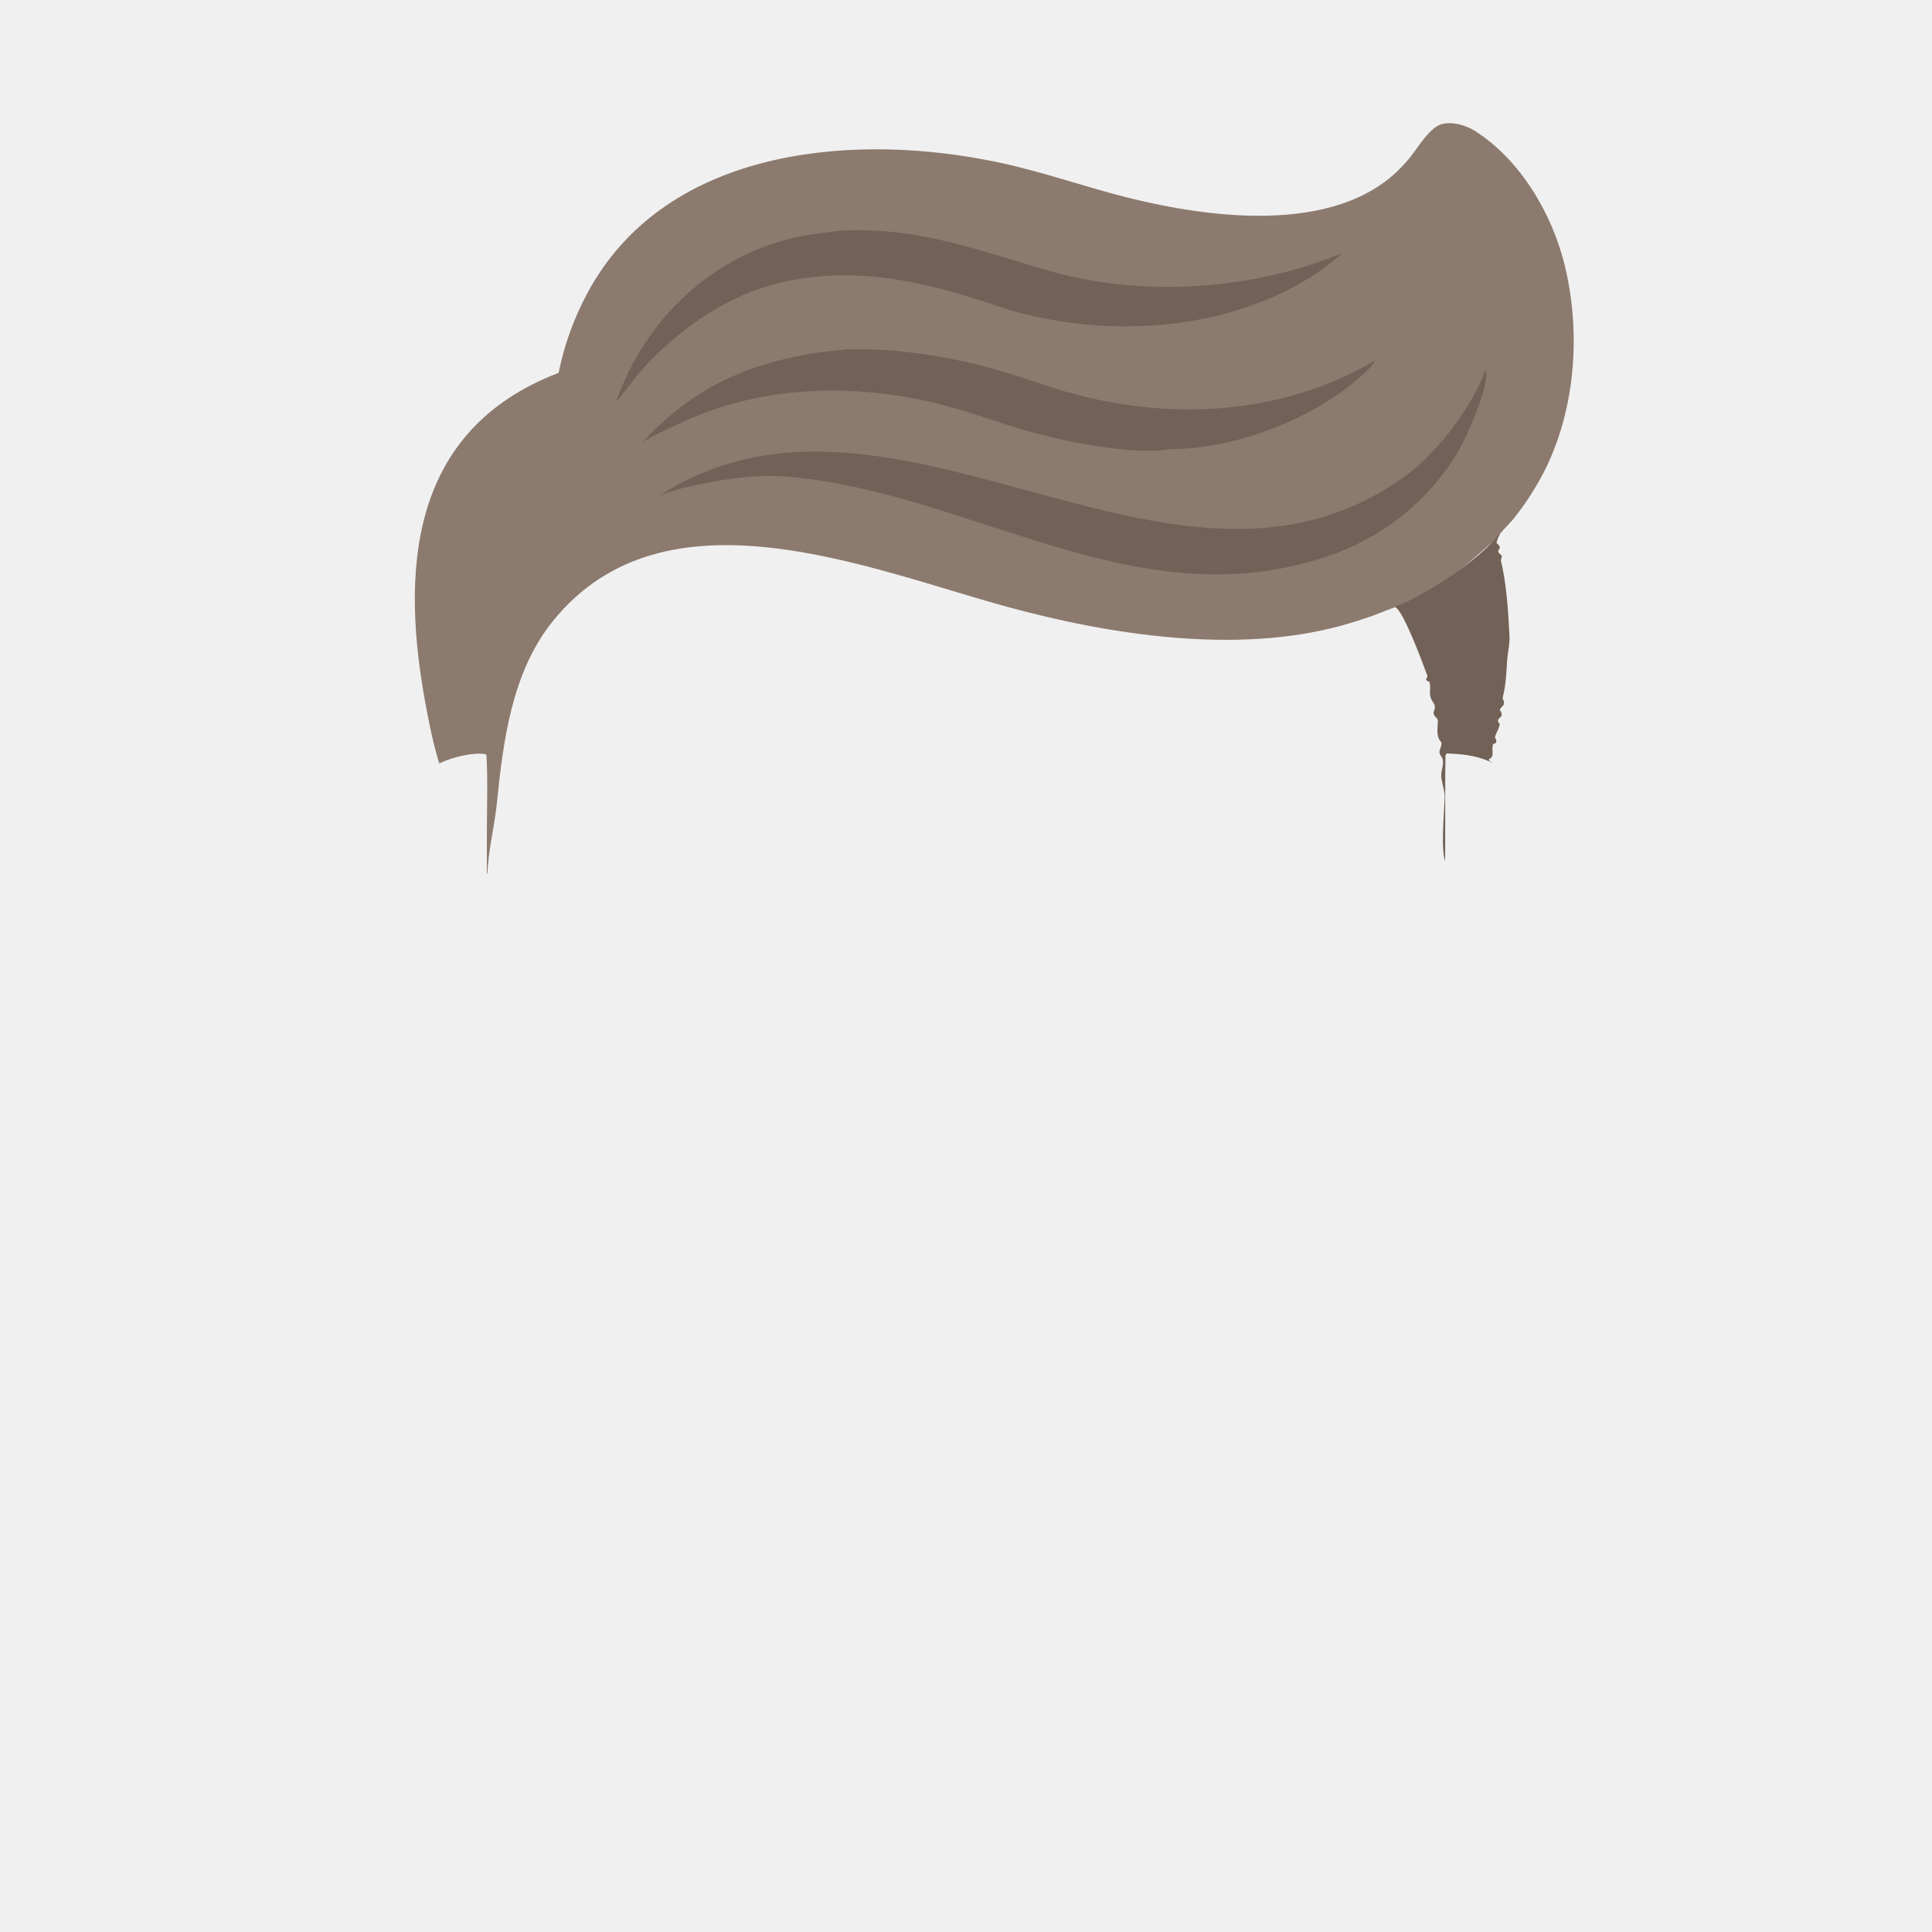
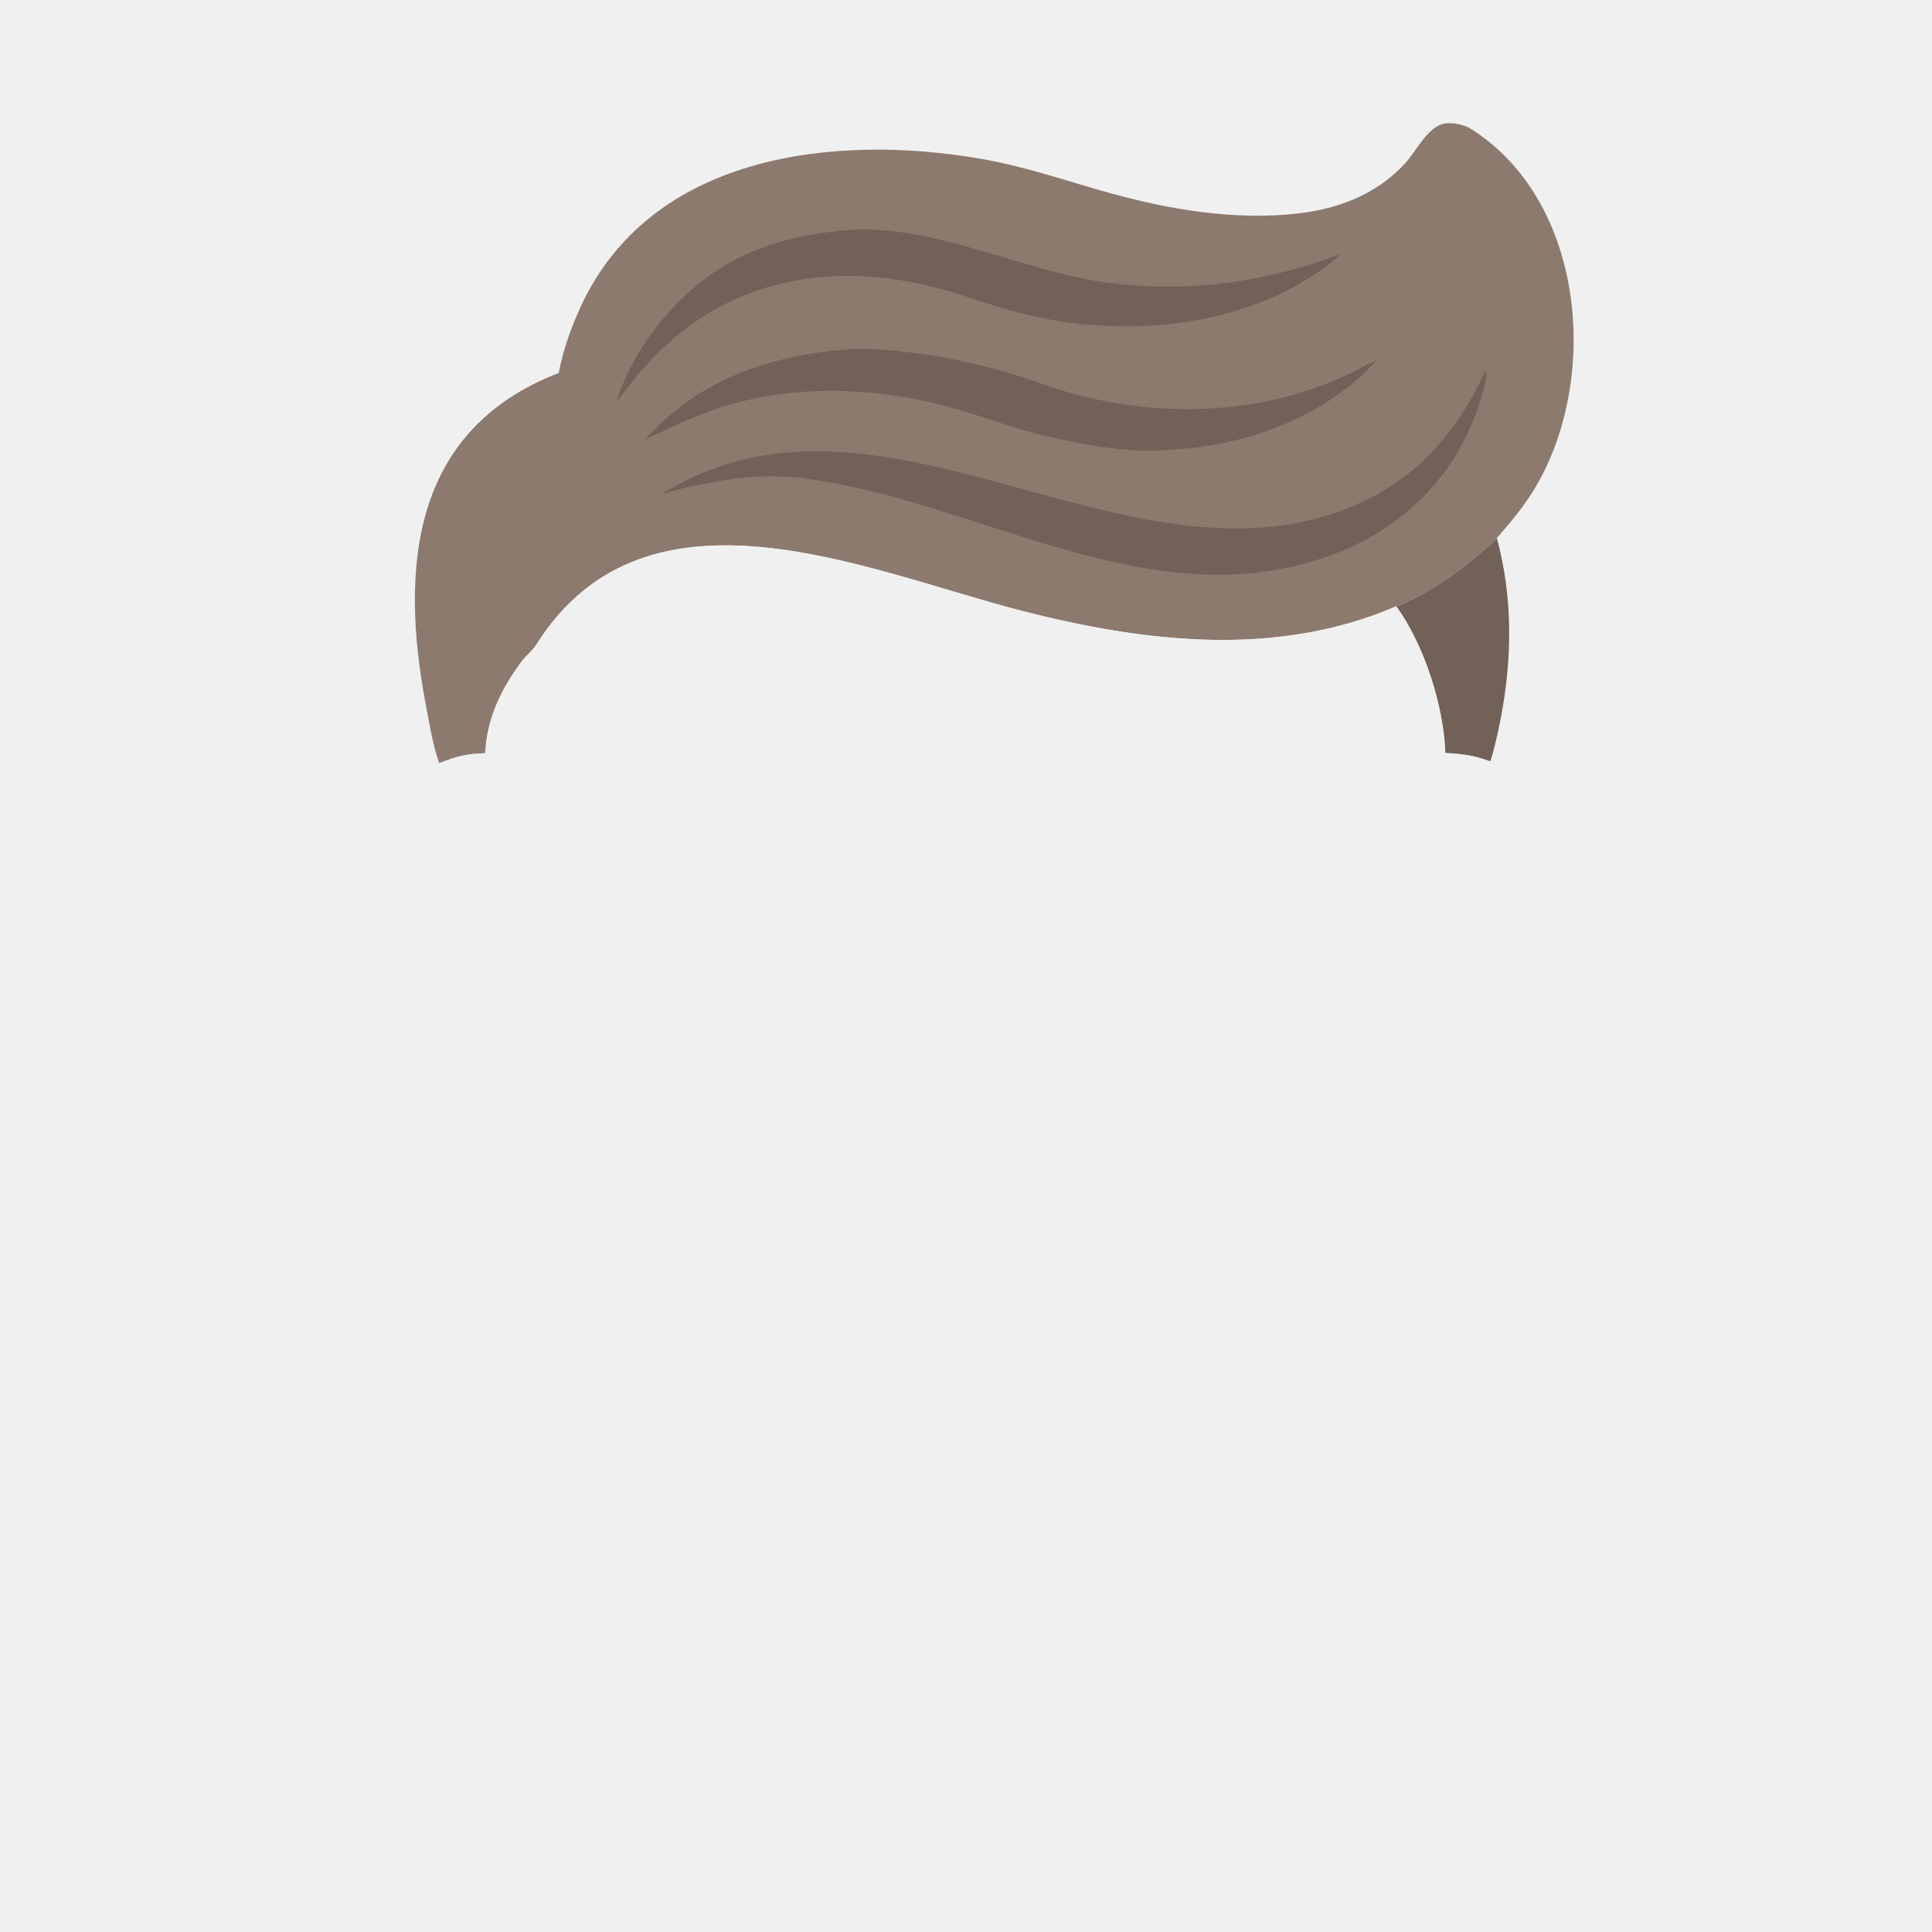
<svg xmlns="http://www.w3.org/2000/svg" version="1.1" viewBox="0 0 2048 2048" width="1024" height="1024">
  <defs>
    <mask id="facehole" maskUnits="userSpaceOnUse" x="0" y="0" width="2048" height="2048">
      <rect x="0" y="0" width="2048" height="2048" fill="white" />
+       <path d="M 514.113 798.384 C 516.654 760.402 531.272 730.026 553.949 699.853 C 558.772 694.08 564.511 689.698 568.585 683.242 C 685.659 497.716 920.014 605.665 1083.04 647.488 C 1213.82 681.038 1352.82 697.496 1480.08 642.713 C 1509.81 683.918 1530.34 747.931 1532.09 798.099 C 1531.65 871.713 1530.7 951.104 1532.36 1024.29 L 1532.29 1025.28 C 1531.33 1040.12 1532.6 1056.87 1532.21 1071.79 C 1531.2 1110.07 1534.27 1153.71 1531.8 1191.51 C 1525.68 1284.96 1481.84 1370.34 1412.32 1432 C 1372.2 1467.27 1324.78 1493.24 1273.46 1508.04 C 1249.92 1514.77 1225.19 1517.43 1200.95 1520.13 C 1200 1520.24 1198.93 1520.86 1198.34 1521.63 C 1193.98 1519.13 1159.4 1520.01 1152.18 1520.01 L 1078.05 1520.02 L 849.912 1520.14 C 838.927 1517.49 815.095 1517.32 798.57 1513.91 C 729.412 1499.58 666.062 1465.04 616.545 1414.68 C 561.071 1358.61 526.183 1285.43 517.548 1207.03 C 515.085 1184.18 515.781 1157.56 515.767 1134.21 L 515.858 1024.11 C 514.53 974.789 517.024 922.186 515.949 872.584 C 515.414 847.928 517.293 822.883 514.113 798.384 z" fill="black" />
+       <path d="M 849.912 1520.14 L 1078.05 1520.02 L 1152.18 1520.01 C 1159.4 1520.01 1193.98 1519.13 1198.34 1521.63 C 1198.22 1527.71 1197.99 1534.11 1198.09 1540.16 C 1198.64 1556.76 1198.48 1573.38 1197.63 1589.97 C 1193.54 1641.63 1178.83 1680.74 1138.15 1715.78 C 1103.71 1745.96 1058.59 1761.04 1012.93 1757.63 C 965.973 1754.47 922.228 1732.65 891.448 1697.05 C 872.402 1674.83 858.652 1644.67 853.504 1615.89 C 852.512 1610.34 851.588 1594.5 850.101 1590.69 C 850.38 1586.68 849.483 1575.13 849.442 1570.11 C 849.354 1559.54 849.64 1549.83 850.032 1539.26 L 849.912 1520.14 z" fill="black" />
+       <path d="M0 0 H2048 V2048 H0 Z M 505.725 798.919 C 509.139 798.48 511.454 798.149 514.804 797.396 C 516.449 794.684 515.701 650.522 517.145 631.212 C 528.804 475.296 636.019 344.496 788.868 307 C 807.081 302.515 825.67 299.726 844.398 298.669 C 866.225 297.245 893.298 297.988 915.617 297.985 L 1036.6 297.999 L 1141.53 297.984 C 1174.56 297.991 1205.64 297.057 1238.41 302.714 C 1281.83 310.2 1323.4 325.953 1360.88 349.116 C 1442.93 399.114 1501.15 481.866 1522.24 575.063 C 1538.22 645.66 1530.59 718.299 1532.14 790.225 C 1532.2 793.015 1531.68 797.092 1533.68 798.613 C 1533.22 799.255 1532.76 799.896 1532.3 800.538 C 1531.91 817.251 1532.01 838.109 1531.99 854.537 L 1531.9 962.89 C 1531.9 981.123 1531.22 1004.78 1532.38 1022.5 L 1533.67 1024.41 L 1532.09 1025.94 L 1532.61 1135.66 C 1532.63 1155.22 1532.91 1183.62 1531.06 1202.76 C 1522.79 1284.19 1486.36 1360.18 1428.06 1417.63 C 1385.19 1460.6 1331.92 1491.73 1273.45 1508.01 C 1248.06 1515.19 1226.32 1517.97 1200.24 1520.01 C 1198.72 1520.13 1198.29 1528.62 1198.12 1530.31 C 1197.96 1527.01 1197.83 1523.98 1197.45 1520.69 C 1193.02 1519.11 1140.34 1520.04 1132 1520.04 L 922.188 1520.03 C 902.522 1520.03 872.739 1519.8 852.009 1520.32 C 851.463 1520.76 850.918 1521.19 850.372 1521.62 C 847.557 1517.75 835.415 1518.92 828.795 1518.3 C 802.282 1515.84 780.212 1510.39 755.175 1502.04 C 701.949 1483.82 653.807 1453.23 614.705 1412.78 C 560.15 1356.86 525.891 1284.28 517.391 1206.63 C 514.886 1182.05 515.828 1154.83 515.683 1129.86 C 515.337 1094.66 515.404 1059.45 515.884 1024.25 L 516.121 881.629 C 516.125 858.428 517.24 821.853 515.558 800.023 C 513.071 798.658 508.883 798.997 505.725 798.919 z" fill="white" fill-rule="evenodd" />
      <path d="M 1533.68 798.613 C 1546.66 799.32 1557.8 799.941 1570.34 803.954 C 1618.2 819.269 1649.18 867.189 1646.49 917.096 C 1644.85 947.316 1631.33 975.662 1608.87 995.951 C 1586.91 1015.66 1562.54 1022.9 1533.67 1024.41 L 1532.38 1022.5 C 1531.22 1004.78 1531.9 981.123 1531.9 962.89 L 1531.99 854.537 C 1532.01 838.109 1531.91 817.251 1532.3 800.538 C 1532.76 799.896 1533.22 799.255 1533.68 798.613 z" fill="black" />
      <path d="M 515.884 1024.25 C 509.295 1024.06 502.266 1023.99 495.795 1022.87 C 407.909 1007.63 371.458 903.101 429.806 836.29 C 449.153 814.256 476.463 800.813 505.725 798.919 C 508.883 798.997 513.071 798.658 515.558 800.023 C 517.24 821.853 516.125 858.428 516.121 881.629 L 515.884 1024.25 z" fill="black" />
    </mask>
  </defs>
  <g mask="url(#facehole)">
-     <path transform="translate(0,0)" fill="rgb(140,122,110)" d="M 592.148 395.254 C 598.03 366.047 608.159 337.858 622.212 311.586 C 702.163 160.999 892.92 140.772 1043.56 169.204 C 1088.59 177.314 1131.8 192.094 1175.8 204.299 C 1264.15 228.806 1404.65 251.89 1479.09 183.492 C 1484.79 178.214 1490.09 172.529 1494.96 166.483 C 1503.31 156.083 1515.69 134.937 1528.3 131.584 C 1539.52 128.598 1553.84 132.643 1563.59 138.843 C 1612.14 169.698 1645.77 227.562 1658.87 282.019 C 1677.56 359.726 1668.9 449.874 1626.44 518.413 C 1620 529.292 1612.83 539.275 1605.04 549.18 C 1600.17 555.367 1590.17 564.365 1586.65 570.701 C 1565.88 588.125 1551.08 603.453 1526.67 618.397 C 1518.05 623.656 1509.24 628.581 1500.24 633.164 C 1496.34 635.143 1483.68 641.107 1481.01 643.063 C 1478.42 643.395 1459.84 651.034 1454.97 652.792 C 1443.84 656.695 1432.58 660.22 1421.21 663.36 C 1310.6 693.541 1177.41 673.202 1068.17 643.39 C 920.592 603.118 704.792 511.061 585.906 658.581 C 542.757 712.122 533.364 785.164 526.787 850.691 C 524.246 876.01 517.69 899.875 516.704 926.124 C 498.243 907.439 473.448 833.987 465.364 808.268 C 459.722 790.368 455.636 770.177 452.093 751.69 C 424.264 606.467 432.655 456.223 592.148 395.254 z" />
-     <path transform="translate(0,0)" fill="rgb(114,97,86)" d="M 1574.47 392.668 L 1575.55 393.836 C 1577.1 413.394 1554.34 465 1543.26 482.679 C 1511.98 532.884 1464.15 570.6 1408.04 589.322 C 1206.46 658.457 1032.52 523.341 837.823 505.539 C 798.59 501.951 760.511 508.837 722.368 517.696 C 715.108 519.65 707.247 522.378 700.03 524.731 C 948.923 365.748 1246.74 684.532 1492.09 502.83 C 1523.99 479.206 1561.18 430.134 1574.47 392.668 z" />
-     <path transform="translate(0,0)" fill="rgb(114,97,86)" d="M 893.204 244.321 C 976.259 241.021 1036.46 265.398 1113.5 287.452 C 1211.14 315.403 1328.58 307.621 1422.46 268.376 C 1414.9 276.305 1397.81 288.497 1388.15 294.447 C 1302.48 347.22 1192.77 356.73 1096.28 335.284 C 1088.41 333.308 1077.4 331.092 1070.18 328.64 C 993.634 302.647 919.082 281.29 837.597 297.395 C 779.761 308.825 732.163 339.555 690.537 381.095 C 675.904 395.698 666.187 410.836 653.073 426.006 C 684.086 337.459 756.76 268.895 849.229 250.404 C 864.27 247.396 878.094 246.208 893.204 244.321 z" />
-     <path transform="translate(0,0)" fill="rgb(114,97,86)" d="M 897.169 370.321 C 955.591 368.635 1016.65 379.367 1072.26 396.737 C 1094.12 403.566 1115.2 411.267 1137.36 417.271 C 1244.85 446.397 1360.56 439.21 1458.02 382.046 C 1455.75 385.507 1454.04 387.938 1451.1 390.89 C 1401.26 440.966 1312.28 475.984 1241.79 476.047 C 1200.56 482.976 1128.8 468.178 1088.26 456.643 C 1059.92 448.579 1031.02 437.492 1001.92 429.916 C 907.068 405.214 806.877 407.328 717.42 450.145 C 704.881 456.084 693.274 461.189 681.17 468.486 C 732.043 414.489 782.797 389.091 855.6 375.572 C 869.629 372.967 883.037 372.129 897.169 370.321 z" />
-     <path transform="translate(0,0)" fill="rgb(114,97,86)" d="M 1479.11 642.884 C 1513.71 628.717 1565.85 595.501 1589.4 566.247 L 1589.87 566.995 C 1587.59 570.074 1587.34 571.869 1586.36 575.596 C 1589.2 578.495 1589.79 578.019 1589.81 580.984 C 1586.78 585.328 1588.19 585.443 1592.07 589.101 C 1592.07 588.861 1591.29 595.185 1590.74 592.917 C 1597.09 618.997 1598.67 647.25 1600.12 674.01 C 1600.59 682.69 1598.36 691.216 1597.63 699.772 C 1596.81 713.361 1596.35 726.047 1592.96 739.393 C 1592.42 741.539 1595.37 742.75 1593.83 747.349 C 1586.08 755.303 1592.5 751.012 1591.74 758.962 C 1588.75 762.135 1587.95 761.78 1587.96 764.983 L 1589.78 767.473 C 1588.87 772.755 1586.87 775.228 1585.1 779.978 C 1583.85 783.321 1587.25 782.774 1585.74 787.546 L 1582.81 788.771 C 1580.3 795.552 1585.22 801.87 1578.4 804.708 L 1578.51 806.112 C 1583.03 809.809 1594.44 815.676 1596.01 818.237 C 1587.03 816.718 1587.59 808.004 1576.51 815.206 C 1578.13 817.698 1577.88 816.349 1577.79 819.182 L 1575.33 820.365 C 1573.16 824.237 1573.16 831.252 1571.86 835.511 C 1570.58 839.709 1565.5 841.241 1566.21 846.396 C 1566.27 847.523 1566.54 849.695 1566.03 850.806 C 1558.87 866.22 1551.95 881.506 1546.02 897.434 C 1545.53 898.754 1538 908.569 1536.63 910.594 L 1536.86 912.562 C 1535.28 915.078 1536.33 914.112 1533.25 915.059 C 1526.18 906.201 1531.41 856.77 1531.43 843.967 C 1531.44 838.325 1528.18 828.982 1527.78 823.27 C 1527.23 816.937 1532.11 807.582 1527.96 802.113 C 1523.02 795.599 1528.66 793.454 1527.96 786.989 C 1519.95 778.802 1526.27 764.459 1523.35 761.704 C 1514.42 753.293 1525.39 753.462 1518.87 744.011 C 1513.16 735.746 1517.73 730.203 1515.17 722.727 L 1512.44 721.646 C 1510.43 718.177 1514.01 718.999 1512.9 715.944 C 1508.33 703.389 1488.33 649.305 1479.65 643.998 L 1479.11 642.884 z" />
+     <path transform="translate(0,0)" fill="rgb(140,122,110)" d="M 592.405 395.318 C 596.393 370.919 608.078 339.865 619.133 317.635 C 696.101 162.87 886.503 142.012 1038.72 168.155 C 1087.99 176.617 1131.28 192.204 1178.99 205.311 C 1242.01 222.624 1309.76 233.703 1375.19 226.368 C 1418.75 221.485 1459.51 205.996 1489.62 172.97 C 1500.8 160.71 1512.06 137.205 1528.16 131.709 C 1537.29 128.824 1551.62 131.751 1559.55 136.783 C 1678.1 211.958 1695.68 394.332 1631.09 510.463 C 1618.56 532.998 1604.05 550.486 1587.37 569.616 C 1587.19 569.994 1587.01 570.373 1586.83 570.751 C 1559.04 596.384 1531.76 617.717 1498.01 634.836 C 1493.67 637.037 1484.22 641.949 1480.08 642.713 C 1352.82 697.496 1213.82 681.038 1083.04 647.488 C 920.014 605.665 685.659 497.716 568.585 683.242 C 564.511 689.698 558.772 694.08 553.949 699.853 C 531.272 730.026 516.654 760.402 514.113 798.384 C 500.233 799.041 492.404 799.871 479.051 804.149 C 476.2 805.062 467.741 808.291 465.523 808.826 C 458.809 789.857 455.06 766.546 451.322 746.818 C 424.145 603.37 435.238 455.855 592.405 395.318 z" />
+     <path transform="translate(0,0)" fill="rgb(114,97,86)" d="M 1574.65 392.753 L 1575.7 394.097 C 1574.2 422.323 1554.52 465.891 1539.07 489.246 C 1510.33 532.477 1468.57 565.583 1420.58 584.832 C 1227.49 662.283 1044.54 533.04 855.913 507.548 C 806.375 500.854 772.033 507.381 724.242 517.496 C 716.703 519.391 708.993 521.688 701.492 523.819 C 927.513 381.731 1184.23 625.818 1419.08 542.313 C 1494.34 515.551 1541.81 464.248 1574.65 392.753 z" />
+     <path transform="translate(0,0)" fill="rgb(114,97,86)" d="M 890.942 244.587 C 986.74 234.198 1085.39 289.539 1179.53 300.324 C 1265.01 310.116 1341.34 299 1421.62 269.239 C 1336.96 344.659 1202.54 359.544 1095.28 335.198 C 1071.09 329.838 1043.06 320.609 1019.89 313.021 C 898.22 273.162 774.715 288.088 685.65 386.365 C 674.503 398.665 663.666 412.848 653.238 426.273 C 663.3 395.376 679.141 366.673 699.917 341.689 C 751.383 278.549 811.967 252.513 890.942 244.587 z" />
+     <path transform="translate(0,0)" fill="rgb(114,97,86)" d="M 897.326 370.42 C 921.618 367.548 975.471 374.261 999.783 378.702 C 1025.7 383.571 1051.34 389.859 1076.57 397.536 C 1096.82 403.865 1117.44 411.85 1137.81 417.384 C 1232.98 443.233 1338.35 439.529 1428.3 397.178 C 1438.77 392.248 1448.59 386.467 1459.29 381.755 L 1458.64 382.479 C 1406.6 440.631 1322.77 471.98 1245.76 476.317 C 1200.62 481.04 1154.94 472.79 1110.92 462.719 C 1072.27 453.878 1037.08 439.304 998.83 429.492 C 926.451 410.926 847.98 408.088 775.614 428.35 C 745.45 436.796 711.446 452.467 683.382 466.228 C 740.688 402.254 814.08 377.381 897.326 370.42 z" />
+     <path transform="translate(0,0)" fill="rgb(114,97,86)" d="M 1480.08 642.713 C 1484.22 641.949 1493.67 637.037 1498.01 634.836 C 1531.76 617.717 1559.04 596.384 1586.83 570.751 C 1603.65 633.423 1603.09 696.622 1591.11 760.074 C 1588.67 773.031 1584.05 794.631 1579.8 806.965 C 1560.9 800.761 1551.76 799.226 1532.09 798.099 C 1530.34 747.931 1509.81 683.918 1480.08 642.713 z" />
  </g>
</svg>
